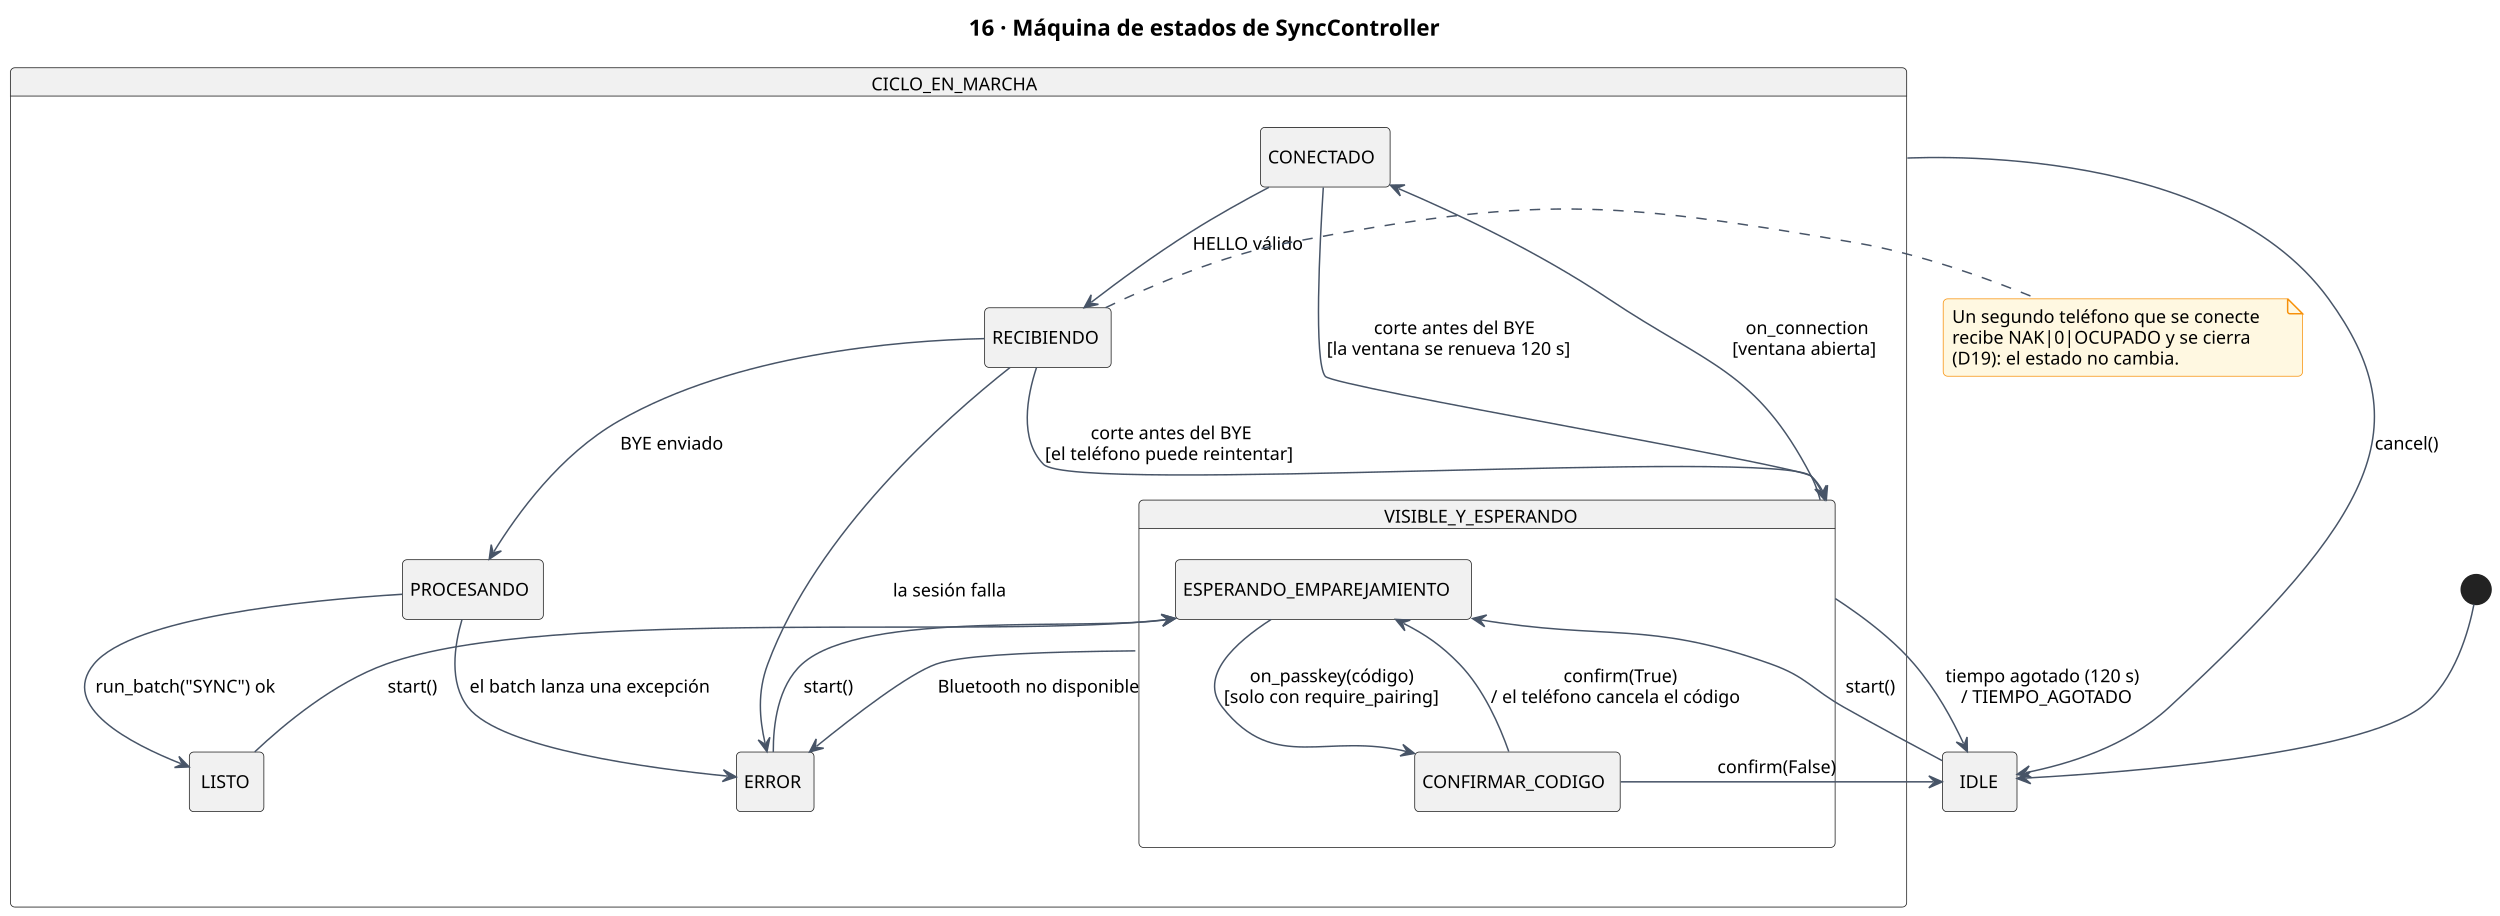
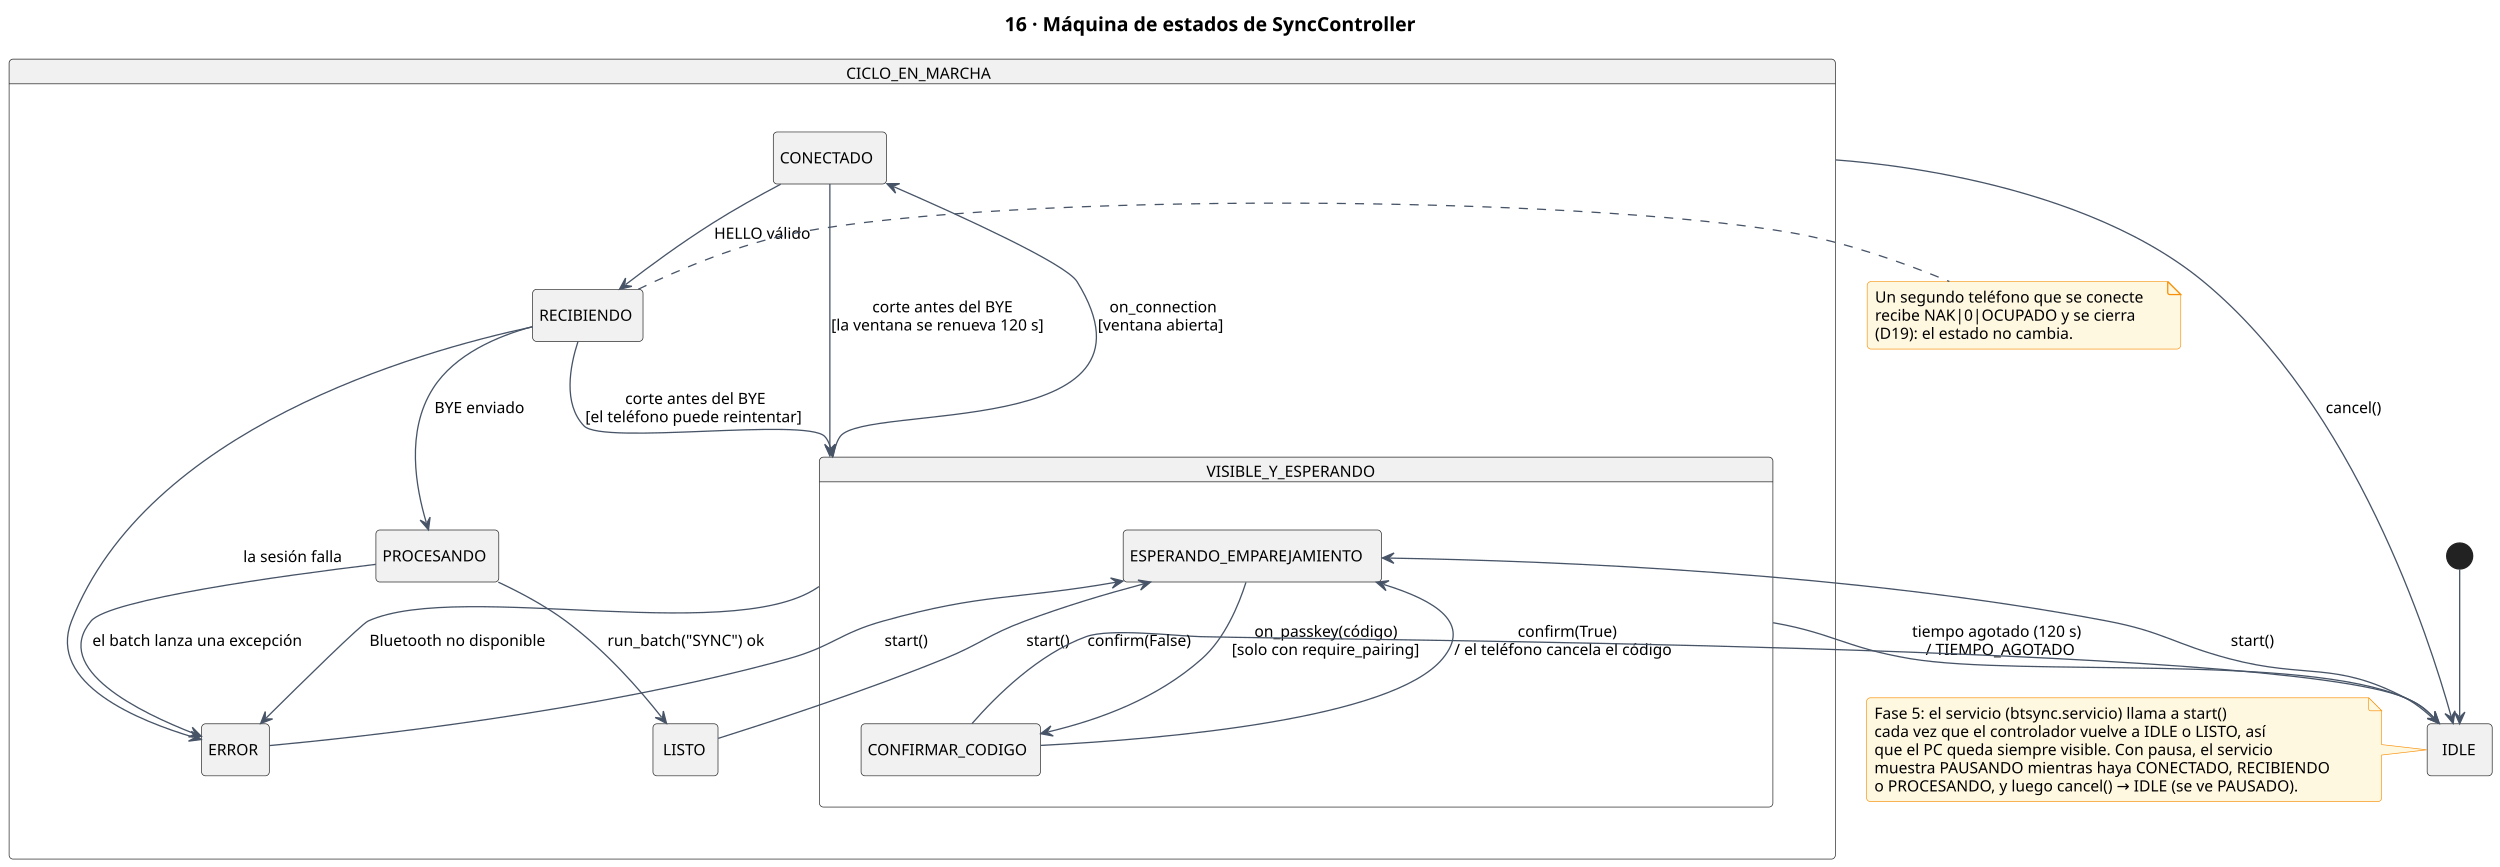
- <svg xmlns="http://www.w3.org/2000/svg" contentStyleType="text/css" height="614px" preserveAspectRatio="none" style="width:1677px;height:614px;background:#FFFFFF;" version="1.1" viewBox="0 0 1677 614" width="1677px" zoomAndPan="magnify">
+ <svg xmlns="http://www.w3.org/2000/svg" contentStyleType="text/css" height="666px" preserveAspectRatio="none" style="width:1922px;height:666px;background:#FFFFFF;" version="1.1" viewBox="0 0 1922 666" width="1922px" zoomAndPan="magnify">
  <defs />
  <g>
-     <text fill="#000000" font-family="sans-serif" font-size="15" font-weight="bold" lengthAdjust="spacing" textLength="363.369" x="649.815" y="23.923">16 · Máquina de estados de SyncController</text>
+     <text fill="#000000" font-family="sans-serif" font-size="15" font-weight="bold" lengthAdjust="spacing" textLength="363.369" x="772.315" y="23.923">16 · Máquina de estados de SyncController</text>
    <g id="cluster_CICLO_EN_MARCHA">
-       <path d="M10,45.461 L1276,45.461 A3,3 0 0 1 1279,48.461 L1279,64.43 L7,64.43 L7,48.461 A3,3 0 0 1 10,45.461 " fill="#F1F1F1" style="stroke:#F1F1F1;stroke-width:1.0;" />
-       <rect fill="none" height="563" rx="3" ry="3" style="stroke:#181818;stroke-width:0.5;" width="1272" x="7" y="45.461" />
-       <line style="stroke:#181818;stroke-width:0.5;" x1="7" x2="1279" y1="64.43" y2="64.43" />
-       <text fill="#000000" font-family="sans-serif" font-size="12" lengthAdjust="spacing" textLength="117.498" x="584.5" y="60.6">CICLO_EN_MARCHA</text>
+       <path d="M10,45.461 L1408,45.461 A3,3 0 0 1 1411,48.461 L1411,64.43 L7,64.43 L7,48.461 A3,3 0 0 1 10,45.461 " fill="#F1F1F1" style="stroke:#F1F1F1;stroke-width:1.0;" />
+       <rect fill="none" height="615" rx="3" ry="3" style="stroke:#181818;stroke-width:0.5;" width="1404" x="7" y="45.461" />
+       <line style="stroke:#181818;stroke-width:0.5;" x1="7" x2="1411" y1="64.43" y2="64.43" />
+       <text fill="#000000" font-family="sans-serif" font-size="12" lengthAdjust="spacing" textLength="117.498" x="650.5" y="60.6">CICLO_EN_MARCHA</text>
    </g>
    <g id="cluster_VISIBLE_Y_ESPERANDO">
-       <path d="M767,335.461 L1228,335.461 A3,3 0 0 1 1231,338.461 L1231,354.43 L764,354.43 L764,338.461 A3,3 0 0 1 767,335.461 " fill="#F1F1F1" style="stroke:#F1F1F1;stroke-width:1.0;" />
-       <rect fill="none" height="233" rx="3" ry="3" style="stroke:#181818;stroke-width:0.5;" width="467" x="764" y="335.461" />
-       <line style="stroke:#181818;stroke-width:0.5;" x1="764" x2="1231" y1="354.43" y2="354.43" />
-       <text fill="#000000" font-family="sans-serif" font-size="12" lengthAdjust="spacing" textLength="138.961" x="928.5" y="350.6">VISIBLE_Y_ESPERANDO</text>
+       <path d="M633,351.461 L1360,351.461 A3,3 0 0 1 1363,354.461 L1363,370.43 L630,370.43 L630,354.461 A3,3 0 0 1 633,351.461 " fill="#F1F1F1" style="stroke:#F1F1F1;stroke-width:1.0;" />
+       <rect fill="none" height="269" rx="3" ry="3" style="stroke:#181818;stroke-width:0.5;" width="733" x="630" y="351.461" />
+       <line style="stroke:#181818;stroke-width:0.5;" x1="630" x2="1363" y1="370.43" y2="370.43" />
+       <text fill="#000000" font-family="sans-serif" font-size="12" lengthAdjust="spacing" textLength="138.961" x="927.5" y="366.6">VISIBLE_Y_ESPERANDO</text>
    </g>
-     <rect fill="#F1F1F1" height="40" rx="3" ry="3" style="stroke:#181818;stroke-width:0.5;" width="86.986" x="845.5" y="85.461" />
-     <text fill="#000000" font-family="sans-serif" font-size="12" lengthAdjust="spacing" textLength="76.986" x="850.5" y="109.615">CONECTADO</text>
-     <rect fill="#F1F1F1" height="40" rx="3" ry="3" style="stroke:#181818;stroke-width:0.5;" width="84.853" x="660.5" y="206.461" />
-     <text fill="#000000" font-family="sans-serif" font-size="12" lengthAdjust="spacing" textLength="74.853" x="665.5" y="230.615">RECIBIENDO</text>
-     <rect fill="#F1F1F1" height="40" rx="3" ry="3" style="stroke:#181818;stroke-width:0.5;" width="94.469" x="270" y="375.461" />
-     <text fill="#000000" font-family="sans-serif" font-size="12" lengthAdjust="spacing" textLength="84.469" x="275" y="399.615">PROCESANDO</text>
-     <rect fill="#F1F1F1" height="40" rx="3" ry="3" style="stroke:#181818;stroke-width:0.5;" width="50" x="127" y="504.461" />
-     <text fill="#000000" font-family="sans-serif" font-size="12" lengthAdjust="spacing" textLength="34.617" x="134.691" y="528.615">LISTO</text>
-     <rect fill="#F1F1F1" height="40" rx="3" ry="3" style="stroke:#181818;stroke-width:0.5;" width="52.041" x="494" y="504.461" />
-     <text fill="#000000" font-family="sans-serif" font-size="12" lengthAdjust="spacing" textLength="42.041" x="499" y="528.615">ERROR</text>
-     <rect fill="#F1F1F1" height="40" rx="3" ry="3" style="stroke:#181818;stroke-width:0.5;" width="198.502" x="788.5" y="375.461" />
-     <text fill="#000000" font-family="sans-serif" font-size="12" lengthAdjust="spacing" textLength="188.502" x="793.5" y="399.615">ESPERANDO_EMPAREJAMIENTO</text>
-     <rect fill="#F1F1F1" height="40" rx="3" ry="3" style="stroke:#181818;stroke-width:0.5;" width="137.828" x="949" y="504.461" />
-     <text fill="#000000" font-family="sans-serif" font-size="12" lengthAdjust="spacing" textLength="127.828" x="954" y="528.615">CONFIRMAR_CODIGO</text>
-     <rect fill="#F1F1F1" height="40" rx="3" ry="3" style="stroke:#181818;stroke-width:0.5;" width="50" x="1303" y="504.461" />
-     <text fill="#000000" font-family="sans-serif" font-size="12" lengthAdjust="spacing" textLength="27.047" x="1314.477" y="528.615">IDLE</text>
-     <ellipse cx="1661" cy="395.461" fill="#222222" rx="10" ry="10" style="stroke:#222222;stroke-width:1.0;" />
+     <rect fill="#F1F1F1" height="40" rx="3" ry="3" style="stroke:#181818;stroke-width:0.5;" width="86.986" x="594.5" y="101.461" />
+     <text fill="#000000" font-family="sans-serif" font-size="12" lengthAdjust="spacing" textLength="76.986" x="599.5" y="125.615">CONECTADO</text>
+     <rect fill="#F1F1F1" height="40" rx="3" ry="3" style="stroke:#181818;stroke-width:0.5;" width="84.853" x="409.5" y="222.461" />
+     <text fill="#000000" font-family="sans-serif" font-size="12" lengthAdjust="spacing" textLength="74.853" x="414.5" y="246.615">RECIBIENDO</text>
+     <rect fill="#F1F1F1" height="40" rx="3" ry="3" style="stroke:#181818;stroke-width:0.5;" width="94.469" x="289" y="407.461" />
+     <text fill="#000000" font-family="sans-serif" font-size="12" lengthAdjust="spacing" textLength="84.469" x="294" y="431.615">PROCESANDO</text>
+     <rect fill="#F1F1F1" height="40" rx="3" ry="3" style="stroke:#181818;stroke-width:0.5;" width="50" x="502" y="556.461" />
+     <text fill="#000000" font-family="sans-serif" font-size="12" lengthAdjust="spacing" textLength="34.617" x="509.691" y="580.615">LISTO</text>
+     <rect fill="#F1F1F1" height="40" rx="3" ry="3" style="stroke:#181818;stroke-width:0.5;" width="52.041" x="155" y="556.461" />
+     <text fill="#000000" font-family="sans-serif" font-size="12" lengthAdjust="spacing" textLength="42.041" x="160" y="580.615">ERROR</text>
+     <rect fill="#F1F1F1" height="40" rx="3" ry="3" style="stroke:#181818;stroke-width:0.5;" width="198.502" x="863.5" y="407.461" />
+     <text fill="#000000" font-family="sans-serif" font-size="12" lengthAdjust="spacing" textLength="188.502" x="868.5" y="431.615">ESPERANDO_EMPAREJAMIENTO</text>
+     <rect fill="#F1F1F1" height="40" rx="3" ry="3" style="stroke:#181818;stroke-width:0.5;" width="137.828" x="662" y="556.461" />
+     <text fill="#000000" font-family="sans-serif" font-size="12" lengthAdjust="spacing" textLength="127.828" x="667" y="580.615">CONFIRMAR_CODIGO</text>
+     <rect fill="#F1F1F1" height="40" rx="3" ry="3" style="stroke:#181818;stroke-width:0.5;" width="50" x="1866" y="556.461" />
+     <text fill="#000000" font-family="sans-serif" font-size="12" lengthAdjust="spacing" textLength="27.047" x="1877.477" y="580.615">IDLE</text>
+     <ellipse cx="1891" cy="427.461" fill="#222222" rx="10" ry="10" style="stroke:#222222;stroke-width:1.0;" />
    <g id="elem_GMN31">
-       <path d="M1303.5,203.461 L1303.5,249.367 A3,3 0 0 0 1306.5,252.367 L1541.555,252.367 A3,3 0 0 0 1544.555,249.367 L1544.555,210.461 L1534.555,200.461 L1306.5,200.461 A3,3 0 0 0 1303.5,203.461 " fill="#FFF8E1" style="stroke:#F79009;stroke-width:0.5;" />
-       <path d="M1534.555,200.461 L1534.555,208.961 A1.5,1.5 0 0 0 1536.055,210.461 L1544.555,210.461 L1534.555,200.461 " fill="#FFF8E1" style="stroke:#F79009;stroke-width:1.0;" />
-       <text fill="#000000" font-family="sans-serif" font-size="12" lengthAdjust="spacing" textLength="220.055" x="1309.5" y="216.6">Un segundo teléfono que se conecte</text>
-       <text fill="#000000" font-family="sans-serif" font-size="12" lengthAdjust="spacing" textLength="209.291" x="1309.5" y="230.568">recibe NAK|0|OCUPADO y se cierra</text>
-       <text fill="#000000" font-family="sans-serif" font-size="12" lengthAdjust="spacing" textLength="167.25" x="1309.5" y="244.537">(D19): el estado no cambia.</text>
+       <path d="M1435,539.461 L1435,613.305 A3,3 0 0 0 1438,616.305 L1828.035,616.305 A3,3 0 0 0 1831.035,613.305 L1831.035,580.461 L1865.7,576.461 L1831.035,572.461 L1831.035,546.461 L1821.035,536.461 L1438,536.461 A3,3 0 0 0 1435,539.461 " fill="#FFF8E1" style="stroke:#F79009;stroke-width:0.5;" />
+       <path d="M1821.035,536.461 L1821.035,544.961 A1.5,1.5 0 0 0 1822.535,546.461 L1831.035,546.461 L1821.035,536.461 " fill="#FFF8E1" style="stroke:#F79009;stroke-width:0.5;" />
+       <text fill="#000000" font-family="sans-serif" font-size="12" lengthAdjust="spacing" textLength="300.328" x="1441" y="552.6">Fase 5: el servicio (btsync.servicio) llama a start()</text>
+       <text fill="#000000" font-family="sans-serif" font-size="12" lengthAdjust="spacing" textLength="327.299" x="1441" y="566.568">cada vez que el controlador vuelve a IDLE o LISTO, así</text>
+       <text fill="#000000" font-family="sans-serif" font-size="12" lengthAdjust="spacing" textLength="331.922" x="1441" y="580.537">que el PC queda siempre visible. Con pausa, el servicio</text>
+       <text fill="#000000" font-family="sans-serif" font-size="12" lengthAdjust="spacing" textLength="375.035" x="1441" y="594.506">muestra PAUSANDO mientras haya CONECTADO, RECIBIENDO</text>
+       <text fill="#000000" font-family="sans-serif" font-size="12" lengthAdjust="spacing" textLength="355.711" x="1441" y="608.475">o PROCESANDO, y luego cancel() → IDLE (se ve PAUSADO).</text>
+     </g>
+     <g id="elem_GMN34">
+       <path d="M1435.5,219.461 L1435.5,265.367 A3,3 0 0 0 1438.5,268.367 L1673.555,268.367 A3,3 0 0 0 1676.555,265.367 L1676.555,226.461 L1666.555,216.461 L1438.5,216.461 A3,3 0 0 0 1435.5,219.461 " fill="#FFF8E1" style="stroke:#F79009;stroke-width:0.5;" />
+       <path d="M1666.555,216.461 L1666.555,224.961 A1.5,1.5 0 0 0 1668.055,226.461 L1676.555,226.461 L1666.555,216.461 " fill="#FFF8E1" style="stroke:#F79009;stroke-width:1.0;" />
+       <text fill="#000000" font-family="sans-serif" font-size="12" lengthAdjust="spacing" textLength="220.055" x="1441.5" y="232.6">Un segundo teléfono que se conecte</text>
+       <text fill="#000000" font-family="sans-serif" font-size="12" lengthAdjust="spacing" textLength="209.291" x="1441.5" y="246.568">recibe NAK|0|OCUPADO y se cierra</text>
+       <text fill="#000000" font-family="sans-serif" font-size="12" lengthAdjust="spacing" textLength="167.25" x="1441.5" y="260.537">(D19): el estado no cambia.</text>
    </g>
    <g id="link_*start*_IDLE">
-       <path d="M1659.53,405.401 C1656.3,421.921 1646.98,457.141 1624,474.461 C1581.26,506.681 1422.391,518.42 1359.011,521.92 " fill="none" id="*start*-to-IDLE" style="stroke:#475467;stroke-width:1.0;" />
-       <polygon fill="#475467" points="1353.02,522.251,1362.227,525.749,1358.012,521.975,1361.786,517.761,1353.02,522.251" style="stroke:#475467;stroke-width:1.0;" />
+       <path d="M1891,437.661 C1891,461.291 1891,518.531 1891,550.461 " fill="none" id="*start*-to-IDLE" style="stroke:#475467;stroke-width:1.0;" />
+       <polygon fill="#475467" points="1891,556.461,1895,547.461,1891,551.461,1887,547.461,1891,556.461" style="stroke:#475467;stroke-width:1.0;" />
    </g>
    <g id="link_ESPERANDO_EMPAREJAMIENTO_CONFIRMAR_CODIGO">
-       <path d="M852.62,415.561 C828.5,431.081 803.65,453.721 820,474.461 C855.37,519.331 889.57,490.601 945,504.461 C946.27,504.781 941.726,503.656 943.016,503.976 " fill="none" id="ESPERANDO_EMPAREJAMIENTO-to-CONFIRMAR_CODIGO" style="stroke:#475467;stroke-width:1.0;" />
-       <polygon fill="#475467" points="948.84,505.421,941.068,499.372,943.987,504.217,939.142,507.136,948.84,505.421" style="stroke:#475467;stroke-width:1.0;" />
-       <text fill="#000000" font-family="sans-serif" font-size="12" lengthAdjust="spacing" textLength="119.068" x="838.361" y="457.6">on_passkey(código)</text>
-       <text fill="#000000" font-family="sans-serif" font-size="12" lengthAdjust="spacing" textLength="153.791" x="821" y="471.568">[solo con require_pairing]</text>
+       <path d="M957.89,447.701 C952.29,465.261 941.67,490.791 924,506.461 C889.38,537.141 845.985,553.062 805.914,562.672 " fill="none" id="ESPERANDO_EMPAREJAMIENTO-to-CONFIRMAR_CODIGO" style="stroke:#475467;stroke-width:1.0;" />
+       <polygon fill="#475467" points="800.08,564.071,809.765,565.862,804.942,562.905,807.899,558.082,800.08,564.071" style="stroke:#475467;stroke-width:1.0;" />
+       <text fill="#000000" font-family="sans-serif" font-size="12" lengthAdjust="spacing" textLength="119.068" x="964.361" y="489.6">on_passkey(código)</text>
+       <text fill="#000000" font-family="sans-serif" font-size="12" lengthAdjust="spacing" textLength="153.791" x="947" y="503.568">[solo con require_pairing]</text>
    </g>
    <g id="link_CONFIRMAR_CODIGO_ESPERANDO_EMPAREJAMIENTO">
-       <path d="M1012.09,504.151 C1006.05,487.021 995.24,462.191 979,445.461 C967.01,433.101 956.559,425.838 941.499,418.188 " fill="none" id="CONFIRMAR_CODIGO-to-ESPERANDO_EMPAREJAMIENTO" style="stroke:#475467;stroke-width:1.0;" />
-       <polygon fill="#475467" points="936.15,415.471,942.363,423.113,940.608,417.735,945.986,415.981,936.15,415.471" style="stroke:#475467;stroke-width:1.0;" />
-       <text fill="#000000" font-family="sans-serif" font-size="12" lengthAdjust="spacing" textLength="82.342" x="1048.8" y="457.6">confirm(True)</text>
-       <text fill="#000000" font-family="sans-serif" font-size="12" lengthAdjust="spacing" textLength="179.941" x="1000" y="471.568">/ el teléfono cancela el código</text>
+       <path d="M800.18,573.061 C898.34,568.031 1070.44,552.701 1109,506.461 C1131.73,479.201 1104.283,461.861 1063.853,449.381 " fill="none" id="CONFIRMAR_CODIGO-to-ESPERANDO_EMPAREJAMIENTO" style="stroke:#475467;stroke-width:1.0;" />
+       <polygon fill="#475467" points="1058.12,447.611,1065.54,454.087,1062.898,449.086,1067.899,446.443,1058.12,447.611" style="stroke:#475467;stroke-width:1.0;" />
+       <text fill="#000000" font-family="sans-serif" font-size="12" lengthAdjust="spacing" textLength="82.342" x="1166.8" y="489.6">confirm(True)</text>
+       <text fill="#000000" font-family="sans-serif" font-size="12" lengthAdjust="spacing" textLength="179.941" x="1118" y="503.568">/ el teléfono cancela el código</text>
    </g>
    <g id="link_VISIBLE_Y_ESPERANDO_CONECTADO">
-       <path d="M1220.954,335.33 C1220.822,334.827 1220.687,334.325 1220.548,333.825 C1220.269,332.825 1219.973,331.83 1219.66,330.843 C1218.407,326.893 1216.871,323.063 1215,319.461 C1177.97,248.191 1145.78,245.091 1079,200.461 C1031.73,168.871 977.825,143.533 938.135,126.533 " fill="none" id="VISIBLE_Y_ESPERANDO-to-CONECTADO" style="stroke:#475467;stroke-width:1.0;" />
-       <polygon fill="#475467" points="932.62,124.171,939.318,131.391,937.216,126.14,942.468,124.037,932.62,124.171" style="stroke:#475467;stroke-width:1.0;" />
-       <text fill="#000000" font-family="sans-serif" font-size="12" lengthAdjust="spacing" textLength="87.064" x="1170.95" y="224.1">on_connection</text>
-       <text fill="#000000" font-family="sans-serif" font-size="12" lengthAdjust="spacing" textLength="104.965" x="1162" y="238.068">[ventana abierta]</text>
+       <path d="M640.433,351.11 C640.533,350.583 640.636,350.064 640.742,349.552 C641.167,347.506 641.639,345.589 642.165,343.832 C643.217,340.318 644.482,337.445 646,335.461 C665.54,309.911 904.12,339.041 828,216.461 C819.58,202.901 740.8,166.94 687.36,143.63 " fill="none" id="VISIBLE_Y_ESPERANDO-to-CONECTADO" style="stroke:#475467;stroke-width:1.0;" />
+       <polygon fill="#475467" points="681.86,141.231,688.51,148.496,686.443,143.23,691.709,141.163,681.86,141.231" style="stroke:#475467;stroke-width:1.0;" />
+       <text fill="#000000" font-family="sans-serif" font-size="12" lengthAdjust="spacing" textLength="87.064" x="852.95" y="240.1">on_connection</text>
+       <text fill="#000000" font-family="sans-serif" font-size="12" lengthAdjust="spacing" textLength="104.965" x="844" y="254.068">[ventana abierta]</text>
    </g>
    <g id="link_CONECTADO_VISIBLE_Y_ESPERANDO">
-       <path d="M887.67,125.751 C885.28,163.181 881.19,242.881 889,252.461 C894.84,259.621 1208.79,312.621 1215,319.461 C1217.729,322.466 1219.914,325.843 1221.647,329.458 C1222.514,331.265 1223.267,333.132 1223.919,335.042 C1223.96,335.161 1222.1,329.59 1222.14,329.709 " fill="none" id="CONECTADO-to-VISIBLE_Y_ESPERANDO" style="stroke:#475467;stroke-width:1.0;" />
-       <polygon fill="#475467" points="1224.041,335.4,1224.984,325.597,1222.457,330.658,1217.396,328.131,1224.041,335.4" style="stroke:#475467;stroke-width:1.0;" />
-       <text fill="#000000" font-family="sans-serif" font-size="12" lengthAdjust="spacing" textLength="117.182" x="921.602" y="224.1">corte antes del BYE</text>
-       <text fill="#000000" font-family="sans-serif" font-size="12" lengthAdjust="spacing" textLength="180.387" x="890" y="238.068">[la ventana se renueva 120 s]</text>
+       <path d="M638,141.481 C638,174.236 638,243.783 638,305.971 C638,321.518 638,330.605 638,344.542 " fill="none" id="CONECTADO-to-VISIBLE_Y_ESPERANDO" style="stroke:#475467;stroke-width:1.0;" />
+       <polygon fill="#475467" points="638,350.542,642,341.542,638,345.542,634,341.542,638,350.542" style="stroke:#475467;stroke-width:1.0;" />
+       <text fill="#000000" font-family="sans-serif" font-size="12" lengthAdjust="spacing" textLength="117.182" x="670.602" y="240.1">corte antes del BYE</text>
+       <text fill="#000000" font-family="sans-serif" font-size="12" lengthAdjust="spacing" textLength="180.387" x="639" y="254.068">[la ventana se renueva 120 s]</text>
    </g>
    <g id="link_CONECTADO_RECIBIENDO">
-       <path d="M851.15,125.651 C834.82,134.281 815.69,144.901 799,155.461 C773.73,171.461 751.05,188.138 732,202.758 " fill="none" id="CONECTADO-to-RECIBIENDO" style="stroke:#475467;stroke-width:1.0;" />
-       <polygon fill="#475467" points="727.24,206.411,736.815,204.105,731.207,203.367,731.944,197.758,727.24,206.411" style="stroke:#475467;stroke-width:1.0;" />
-       <text fill="#000000" font-family="sans-serif" font-size="12" lengthAdjust="spacing" textLength="79.318" x="800" y="167.6">HELLO válido</text>
+       <path d="M600.15,141.651 C583.82,150.281 564.69,160.901 548,171.461 C522.73,187.461 500.05,204.138 481,218.758 " fill="none" id="CONECTADO-to-RECIBIENDO" style="stroke:#475467;stroke-width:1.0;" />
+       <polygon fill="#475467" points="476.24,222.411,485.815,220.105,480.207,219.367,480.944,213.758,476.24,222.411" style="stroke:#475467;stroke-width:1.0;" />
+       <text fill="#000000" font-family="sans-serif" font-size="12" lengthAdjust="spacing" textLength="79.318" x="549" y="183.6">HELLO válido</text>
    </g>
    <g id="link_RECIBIENDO_PROCESANDO">
-       <path d="M660.48,227.131 C601.53,228.471 493.4,237.541 415,282.461 C375.54,305.071 347.18,344.431 331.33,370.011 " fill="none" id="RECIBIENDO-to-PROCESANDO" style="stroke:#475467;stroke-width:1.0;" />
-       <polygon fill="#475467" points="328.17,375.111,336.311,369.567,330.803,370.861,329.51,365.354,328.17,375.111" style="stroke:#475467;stroke-width:1.0;" />
-       <text fill="#000000" font-family="sans-serif" font-size="12" lengthAdjust="spacing" textLength="74.695" x="416" y="301.6">BYE enviado</text>
+       <path d="M409.36,251.121 C382.46,258.391 349.74,272.291 333,298.461 C311.68,331.791 319.749,374.91 327.689,401.59 " fill="none" id="RECIBIENDO-to-PROCESANDO" style="stroke:#475467;stroke-width:1.0;" />
+       <polygon fill="#475467" points="329.4,407.341,330.667,397.574,327.974,402.549,322.999,399.856,329.4,407.341" style="stroke:#475467;stroke-width:1.0;" />
+       <text fill="#000000" font-family="sans-serif" font-size="12" lengthAdjust="spacing" textLength="74.695" x="334" y="317.6">BYE enviado</text>
    </g>
    <g id="link_PROCESANDO_LISTO">
-       <path d="M269.94,398.611 C203.85,402.731 88.73,414.291 63,445.461 C39.46,473.981 87.446,498.74 121.326,512.24 " fill="none" id="PROCESANDO-to-LISTO" style="stroke:#475467;stroke-width:1.0;" />
-       <polygon fill="#475467" points="126.9,514.461,120.02,507.414,122.255,512.61,117.059,514.845,126.9,514.461" style="stroke:#475467;stroke-width:1.0;" />
-       <text fill="#000000" font-family="sans-serif" font-size="12" lengthAdjust="spacing" textLength="130.834" x="64" y="464.6">run_batch("SYNC") ok</text>
+       <path d="M383.07,447.551 C400.2,455.561 419.21,465.751 435,477.461 C466.11,500.541 491.837,530.186 508.697,551.495 " fill="none" id="PROCESANDO-to-LISTO" style="stroke:#475467;stroke-width:1.0;" />
+       <polygon fill="#475467" points="512.42,556.201,509.973,546.661,509.318,552.28,503.699,551.625,512.42,556.201" style="stroke:#475467;stroke-width:1.0;" />
+       <text fill="#000000" font-family="sans-serif" font-size="12" lengthAdjust="spacing" textLength="130.834" x="467" y="496.6">run_batch("SYNC") ok</text>
    </g>
    <g id="link_PROCESANDO_ERROR">
-       <path d="M309.89,415.611 C304.83,432.861 300.98,457.981 314,474.461 C336.16,502.511 437.589,515.631 487.909,520.601 " fill="none" id="PROCESANDO-to-ERROR" style="stroke:#475467;stroke-width:1.0;" />
-       <polygon fill="#475467" points="493.88,521.191,485.317,516.326,488.904,520.699,484.53,524.287,493.88,521.191" style="stroke:#475467;stroke-width:1.0;" />
-       <text fill="#000000" font-family="sans-serif" font-size="12" lengthAdjust="spacing" textLength="175.324" x="315" y="464.6">el batch lanza una excepción</text>
+       <path d="M288.88,433.861 C216.26,442.661 83.88,460.791 70,477.461 C39.16,514.501 107.45,547.672 149.2,563.942 " fill="none" id="PROCESANDO-to-ERROR" style="stroke:#475467;stroke-width:1.0;" />
+       <polygon fill="#475467" points="154.79,566.121,147.857,559.126,150.131,564.305,144.952,566.58,154.79,566.121" style="stroke:#475467;stroke-width:1.0;" />
+       <text fill="#000000" font-family="sans-serif" font-size="12" lengthAdjust="spacing" textLength="175.324" x="71" y="496.6">el batch lanza una excepción</text>
    </g>
    <g id="link_RECIBIENDO_ERROR">
-       <path d="M677.53,246.521 C634.24,280.701 547.82,357.151 515,445.461 C507.91,464.541 509.52,482.188 513.17,498.378 " fill="none" id="RECIBIENDO-to-ERROR" style="stroke:#475467;stroke-width:1.0;" />
-       <polygon fill="#475467" points="514.49,504.231,516.413,494.572,513.39,499.353,508.609,496.331,514.49,504.231" style="stroke:#475467;stroke-width:1.0;" />
-       <text fill="#000000" font-family="sans-serif" font-size="12" lengthAdjust="spacing" textLength="82.084" x="599" y="400.1">la sesión falla</text>
+       <path d="M409.36,251.271 C319.26,270.521 113.01,329.841 55,477.461 C35.99,525.821 106.672,554.192 148.932,566.832 " fill="none" id="RECIBIENDO-to-ERROR" style="stroke:#475467;stroke-width:1.0;" />
+       <polygon fill="#475467" points="154.68,568.551,147.204,562.14,149.89,567.118,144.911,569.804,154.68,568.551" style="stroke:#475467;stroke-width:1.0;" />
+       <text fill="#000000" font-family="sans-serif" font-size="12" lengthAdjust="spacing" textLength="82.084" x="187" y="432.1">la sesión falla</text>
    </g>
    <g id="link_RECIBIENDO_VISIBLE_Y_ESPERANDO">
-       <path d="M695.26,246.661 C688.95,265.811 683.52,294.721 700,311.461 C720.08,331.851 1193.87,300.161 1215,319.461 C1217.997,322.198 1220.386,325.373 1222.27,328.838 C1223.212,330.57 1224.028,332.375 1224.73,334.235 C1224.818,334.468 1224.904,334.701 1224.988,334.935 C1225.03,335.052 1223.083,329.508 1223.125,329.626 " fill="none" id="RECIBIENDO-to-VISIBLE_Y_ESPERANDO" style="stroke:#475467;stroke-width:1.0;" />
-       <polygon fill="#475467" points="1225.113,335.287,1225.904,325.47,1223.456,330.569,1218.356,328.121,1225.113,335.287" style="stroke:#475467;stroke-width:1.0;" />
-       <text fill="#000000" font-family="sans-serif" font-size="12" lengthAdjust="spacing" textLength="117.182" x="731.604" y="294.6">corte antes del BYE</text>
-       <text fill="#000000" font-family="sans-serif" font-size="12" lengthAdjust="spacing" textLength="178.389" x="701" y="308.568">[el teléfono puede reintentar]</text>
+       <path d="M444.35,262.571 C438.13,281.641 432.75,310.491 449,327.461 C463.23,342.321 619.45,320.921 634,335.461 C635.761,337.221 637.15,339.926 638.23,343.316 C638.771,345.011 639.234,346.877 639.629,348.883 C639.727,349.384 639.822,349.894 639.912,350.413 C639.957,350.672 639.033,345.012 639.076,345.275 " fill="none" id="RECIBIENDO-to-VISIBLE_Y_ESPERANDO" style="stroke:#475467;stroke-width:1.0;" />
+       <polygon fill="#475467" points="640.044,351.196,642.54,341.669,639.237,346.262,634.644,342.959,640.044,351.196" style="stroke:#475467;stroke-width:1.0;" />
+       <text fill="#000000" font-family="sans-serif" font-size="12" lengthAdjust="spacing" textLength="117.182" x="480.603" y="310.6">corte antes del BYE</text>
+       <text fill="#000000" font-family="sans-serif" font-size="12" lengthAdjust="spacing" textLength="178.389" x="450" y="324.568">[el teléfono puede reintentar]</text>
    </g>
    <g id="link_VISIBLE_Y_ESPERANDO_ERROR">
-       <path d="M761.581,436.6 C760.689,436.609 759.8,436.618 758.914,436.627 C751.825,436.701 744.909,436.793 738.191,436.905 C684.449,437.803 643.403,440.043 628,445.461 C609.67,451.911 573.553,479.706 547.673,500.656 " fill="none" id="VISIBLE_Y_ESPERANDO-to-ERROR" style="stroke:#475467;stroke-width:1.0;" />
-       <polygon fill="#475467" points="543.01,504.431,552.522,501.877,546.896,501.285,547.489,495.659,543.01,504.431" style="stroke:#475467;stroke-width:1.0;" />
-       <text fill="#000000" font-family="sans-serif" font-size="12" lengthAdjust="spacing" textLength="142.266" x="629" y="464.6">Bluetooth no disponible</text>
+       <path d="M629.614,450.936 C629.098,451.303 628.572,451.664 628.037,452.019 C625.897,453.439 623.608,454.761 621.18,455.991 C616.322,458.451 610.907,460.545 605.01,462.318 C593.215,465.864 579.491,468.129 564.45,469.489 C534.366,472.209 499.009,471.31 463.255,469.8 C391.748,466.778 318.655,461.311 283,477.461 C277.91,479.771 232.762,524.107 204.631,551.987 " fill="none" id="VISIBLE_Y_ESPERANDO-to-ERROR" style="stroke:#475467;stroke-width:1.0;" />
+       <polygon fill="#475467" points="200.37,556.211,209.578,552.716,203.921,552.691,203.946,547.034,200.37,556.211" style="stroke:#475467;stroke-width:1.0;" />
+       <text fill="#000000" font-family="sans-serif" font-size="12" lengthAdjust="spacing" textLength="142.266" x="284" y="496.6">Bluetooth no disponible</text>
    </g>
    <g id="link_LISTO_ESPERANDO_EMPAREJAMIENTO">
-       <path d="M170.87,504.361 C190.81,485.561 224.15,457.921 259,445.461 C369.03,406.111 667.97,429.321 784,415.461 C785.46,415.291 780.975,415.83 782.444,415.65 " fill="none" id="LISTO-to-ESPERANDO_EMPAREJAMIENTO" style="stroke:#475467;stroke-width:1.0;" />
-       <polygon fill="#475467" points="788.4,414.921,778.981,412.045,783.437,415.529,779.953,419.985,788.4,414.921" style="stroke:#475467;stroke-width:1.0;" />
-       <text fill="#000000" font-family="sans-serif" font-size="12" lengthAdjust="spacing" textLength="37.312" x="260" y="464.6">start()</text>
+       <path d="M552.13,567.671 C590.18,555.671 664.51,531.421 726,506.461 C754.19,495.021 759.48,488.041 788,477.461 C819.06,465.941 848.283,457.169 878.793,449.019 " fill="none" id="LISTO-to-ESPERANDO_EMPAREJAMIENTO" style="stroke:#475467;stroke-width:1.0;" />
+       <polygon fill="#475467" points="884.59,447.471,874.863,445.929,879.759,448.761,876.927,453.658,884.59,447.471" style="stroke:#475467;stroke-width:1.0;" />
+       <text fill="#000000" font-family="sans-serif" font-size="12" lengthAdjust="spacing" textLength="37.312" x="789" y="496.6">start()</text>
    </g>
    <g id="link_ERROR_ESPERANDO_EMPAREJAMIENTO">
-       <path d="M518.72,504.381 C518.65,486.421 521.68,460.151 538,445.461 C578.94,408.621 729.56,423.751 784,415.461 C785.45,415.241 780.981,415.932 782.461,415.702 " fill="none" id="ERROR-to-ESPERANDO_EMPAREJAMIENTO" style="stroke:#475467;stroke-width:1.0;" />
-       <polygon fill="#475467" points="788.39,414.781,778.883,412.21,783.449,415.549,780.111,420.116,788.39,414.781" style="stroke:#475467;stroke-width:1.0;" />
-       <text fill="#000000" font-family="sans-serif" font-size="12" lengthAdjust="spacing" textLength="37.312" x="539" y="464.6">start()</text>
+       <path d="M207.3,573.191 C274.62,566.971 458.29,547.271 606,506.461 C639.65,497.161 645.37,486.831 679,477.461 C757.13,455.701 779.11,461.411 859,447.461 C860.45,447.211 855.992,447.996 857.462,447.736 " fill="none" id="ERROR-to-ESPERANDO_EMPAREJAMIENTO" style="stroke:#475467;stroke-width:1.0;" />
+       <polygon fill="#475467" points="863.37,446.691,853.811,444.32,858.446,447.562,855.204,452.197,863.37,446.691" style="stroke:#475467;stroke-width:1.0;" />
+       <text fill="#000000" font-family="sans-serif" font-size="12" lengthAdjust="spacing" textLength="37.312" x="680" y="496.6">start()</text>
    </g>
    <g id="link_IDLE_ESPERANDO_EMPAREJAMIENTO">
-       <path d="M1302.74,510.211 C1284.4,500.501 1259.03,486.901 1237,474.461 C1214.97,462.011 1211.83,453.971 1188,445.461 C1104.59,415.691 1078.34,430.161 991,415.461 C989.92,415.281 994.751,416.131 993.661,415.941 " fill="none" id="IDLE-to-ESPERANDO_EMPAREJAMIENTO" style="stroke:#475467;stroke-width:1.0;" />
-       <polygon fill="#475467" points="987.75,414.911,995.929,420.397,992.676,415.77,997.303,412.516,987.75,414.911" style="stroke:#475467;stroke-width:1.0;" />
-       <text fill="#000000" font-family="sans-serif" font-size="12" lengthAdjust="spacing" textLength="37.312" x="1238" y="464.6">start()</text>
+       <path d="M1874.66,556.441 C1867.48,549.181 1858.51,541.461 1849,536.461 C1794.58,507.891 1773.41,522.201 1714,506.461 C1671.74,495.261 1662.96,485.581 1620,477.461 C1424.87,440.571 1198.209,431.284 1068.689,429.064 " fill="none" id="IDLE-to-ESPERANDO_EMPAREJAMIENTO" style="stroke:#475467;stroke-width:1.0;" />
+       <polygon fill="#475467" points="1062.69,428.961,1071.62,433.115,1067.689,429.047,1071.757,425.116,1062.69,428.961" style="stroke:#475467;stroke-width:1.0;" />
+       <text fill="#000000" font-family="sans-serif" font-size="12" lengthAdjust="spacing" textLength="37.312" x="1715" y="496.6">start()</text>
    </g>
    <g id="link_CICLO_EN_MARCHA_IDLE">
-       <path d="M1279.446,106.022 C1279.621,106.015 1279.799,106.008 1279.979,106.002 C1280.699,105.974 1281.46,105.948 1282.259,105.922 C1288.651,105.714 1297.52,105.564 1308.228,105.734 C1329.645,106.076 1358.42,107.7 1389.455,112.72 C1451.525,122.758 1522.635,146.376 1562,200.461 C1623.72,285.261 1594.83,345.511 1455,474.461 C1426.07,501.141 1386.932,512.658 1358.992,518.278 " fill="none" id="CICLO_EN_MARCHA-to-IDLE" style="stroke:#475467;stroke-width:1.0;" />
-       <polygon fill="#475467" points="1353.11,519.461,1362.722,521.608,1358.012,518.475,1361.145,513.765,1353.11,519.461" style="stroke:#475467;stroke-width:1.0;" />
-       <text fill="#000000" font-family="sans-serif" font-size="12" lengthAdjust="spacing" textLength="48.234" x="1593" y="301.6">cancel()</text>
+       <path d="M1411.484,122.971 C1411.649,122.982 1411.817,122.994 1411.987,123.007 C1412.327,123.031 1412.675,123.056 1413.033,123.083 C1418.755,123.505 1426.734,124.191 1436.472,125.273 C1455.948,127.437 1482.461,131.188 1512.019,137.595 C1571.135,150.408 1642.435,173.846 1694,216.461 C1810.45,312.701 1867.698,490.752 1884.348,550.442 " fill="none" id="CICLO_EN_MARCHA-to-IDLE" style="stroke:#475467;stroke-width:1.0;" />
+       <polygon fill="#475467" points="1885.96,556.221,1887.395,546.477,1884.617,551.405,1879.689,548.627,1885.96,556.221" style="stroke:#475467;stroke-width:1.0;" />
+       <text fill="#000000" font-family="sans-serif" font-size="12" lengthAdjust="spacing" textLength="48.234" x="1788" y="317.6">cancel()</text>
    </g>
    <g id="link_VISIBLE_Y_ESPERANDO_IDLE">
-       <path d="M1231.108,401.509 C1231.174,401.552 1231.241,401.595 1231.307,401.638 C1231.575,401.811 1231.848,401.988 1232.126,402.169 C1232.681,402.531 1233.257,402.909 1233.852,403.301 C1235.041,404.086 1236.304,404.93 1237.63,405.83 C1240.281,407.631 1243.182,409.655 1246.235,411.868 C1258.447,420.723 1273.1,432.621 1284,445.461 C1299.29,463.481 1309.404,482.163 1317.154,498.783 " fill="none" id="VISIBLE_Y_ESPERANDO-to-IDLE" style="stroke:#475467;stroke-width:1.0;" />
-       <polygon fill="#475467" points="1319.69,504.221,1319.512,494.374,1317.577,499.689,1312.261,497.755,1319.69,504.221" style="stroke:#475467;stroke-width:1.0;" />
-       <text fill="#000000" font-family="sans-serif" font-size="12" lengthAdjust="spacing" textLength="141.363" x="1305" y="457.6">tiempo agotado (120 s)</text>
-       <text fill="#000000" font-family="sans-serif" font-size="12" lengthAdjust="spacing" textLength="120.522" x="1315.421" y="471.568">/ TIEMPO_AGOTADO</text>
+       <path d="M1363.132,478.752 C1363.503,478.816 1363.872,478.88 1364.238,478.944 C1367.171,479.457 1369.963,479.989 1372.635,480.536 C1377.979,481.632 1382.841,482.791 1387.383,483.995 C1396.465,486.403 1404.263,488.991 1412.056,491.608 C1427.642,496.843 1443.21,502.196 1469,506.461 C1552.57,520.291 1771.43,502.421 1849,536.461 C1859.02,540.861 1864.035,544.352 1871.225,551.842 " fill="none" id="VISIBLE_Y_ESPERANDO-to-IDLE" style="stroke:#475467;stroke-width:1.0;" />
+       <polygon fill="#475467" points="1875.38,556.171,1872.033,546.908,1871.917,552.564,1866.262,552.448,1875.38,556.171" style="stroke:#475467;stroke-width:1.0;" />
+       <text fill="#000000" font-family="sans-serif" font-size="12" lengthAdjust="spacing" textLength="141.363" x="1470" y="489.6">tiempo agotado (120 s)</text>
+       <text fill="#000000" font-family="sans-serif" font-size="12" lengthAdjust="spacing" textLength="120.522" x="1480.421" y="503.568">/ TIEMPO_AGOTADO</text>
    </g>
    <g id="link_CONFIRMAR_CODIGO_IDLE">
-       <path d="M1087.18,524.461 C1155.53,524.461 1250.38,524.461 1296.86,524.461 " fill="none" id="CONFIRMAR_CODIGO-to-IDLE" style="stroke:#475467;stroke-width:1.0;" />
-       <polygon fill="#475467" points="1302.86,524.461,1293.86,520.461,1297.86,524.461,1293.86,528.461,1302.86,524.461" style="stroke:#475467;stroke-width:1.0;" />
-       <text fill="#000000" font-family="sans-serif" font-size="12" lengthAdjust="spacing" textLength="86.314" x="1152" y="518.6">confirm(False)</text>
+       <path d="M747.24,556.321 C765.84,535.031 798.49,502.721 835,489.461 C853.38,482.791 903.45,488.961 923,489.461 C1025.99,492.071 1754.35,495.791 1849,536.461 C1858.99,540.751 1863.925,544.165 1871.035,551.745 " fill="none" id="CONFIRMAR_CODIGO-to-IDLE" style="stroke:#475467;stroke-width:1.0;" />
+       <polygon fill="#475467" points="1875.14,556.121,1871.9,546.82,1871.719,552.474,1866.065,552.293,1875.14,556.121" style="stroke:#475467;stroke-width:1.0;" />
+       <text fill="#000000" font-family="sans-serif" font-size="12" lengthAdjust="spacing" textLength="86.314" x="836" y="496.6">confirm(False)</text>
    </g>
-     <g id="link_RECIBIENDO_GMN31">
-       <path d="M741.66,206.371 C773.41,191.061 820.08,171.241 863.5,162.961 C1030.27,131.171 1078.2,134.091 1245.5,162.961 C1287.31,170.181 1332.31,186.241 1366.67,200.411 " fill="none" id="RECIBIENDO-GMN31" style="stroke:#475467;stroke-width:1.0;stroke-dasharray:7.0,7.0;" />
+     <g id="link_RECIBIENDO_GMN34">
+       <path d="M490.66,222.371 C522.41,207.061 569.08,187.241 612.5,178.961 C779.49,147.131 1209.98,150.051 1377.5,178.961 C1419.31,186.181 1464.31,202.241 1498.67,216.411 " fill="none" id="RECIBIENDO-GMN34" style="stroke:#475467;stroke-width:1.0;stroke-dasharray:7.0,7.0;" />
    </g>
  </g>
</svg>
